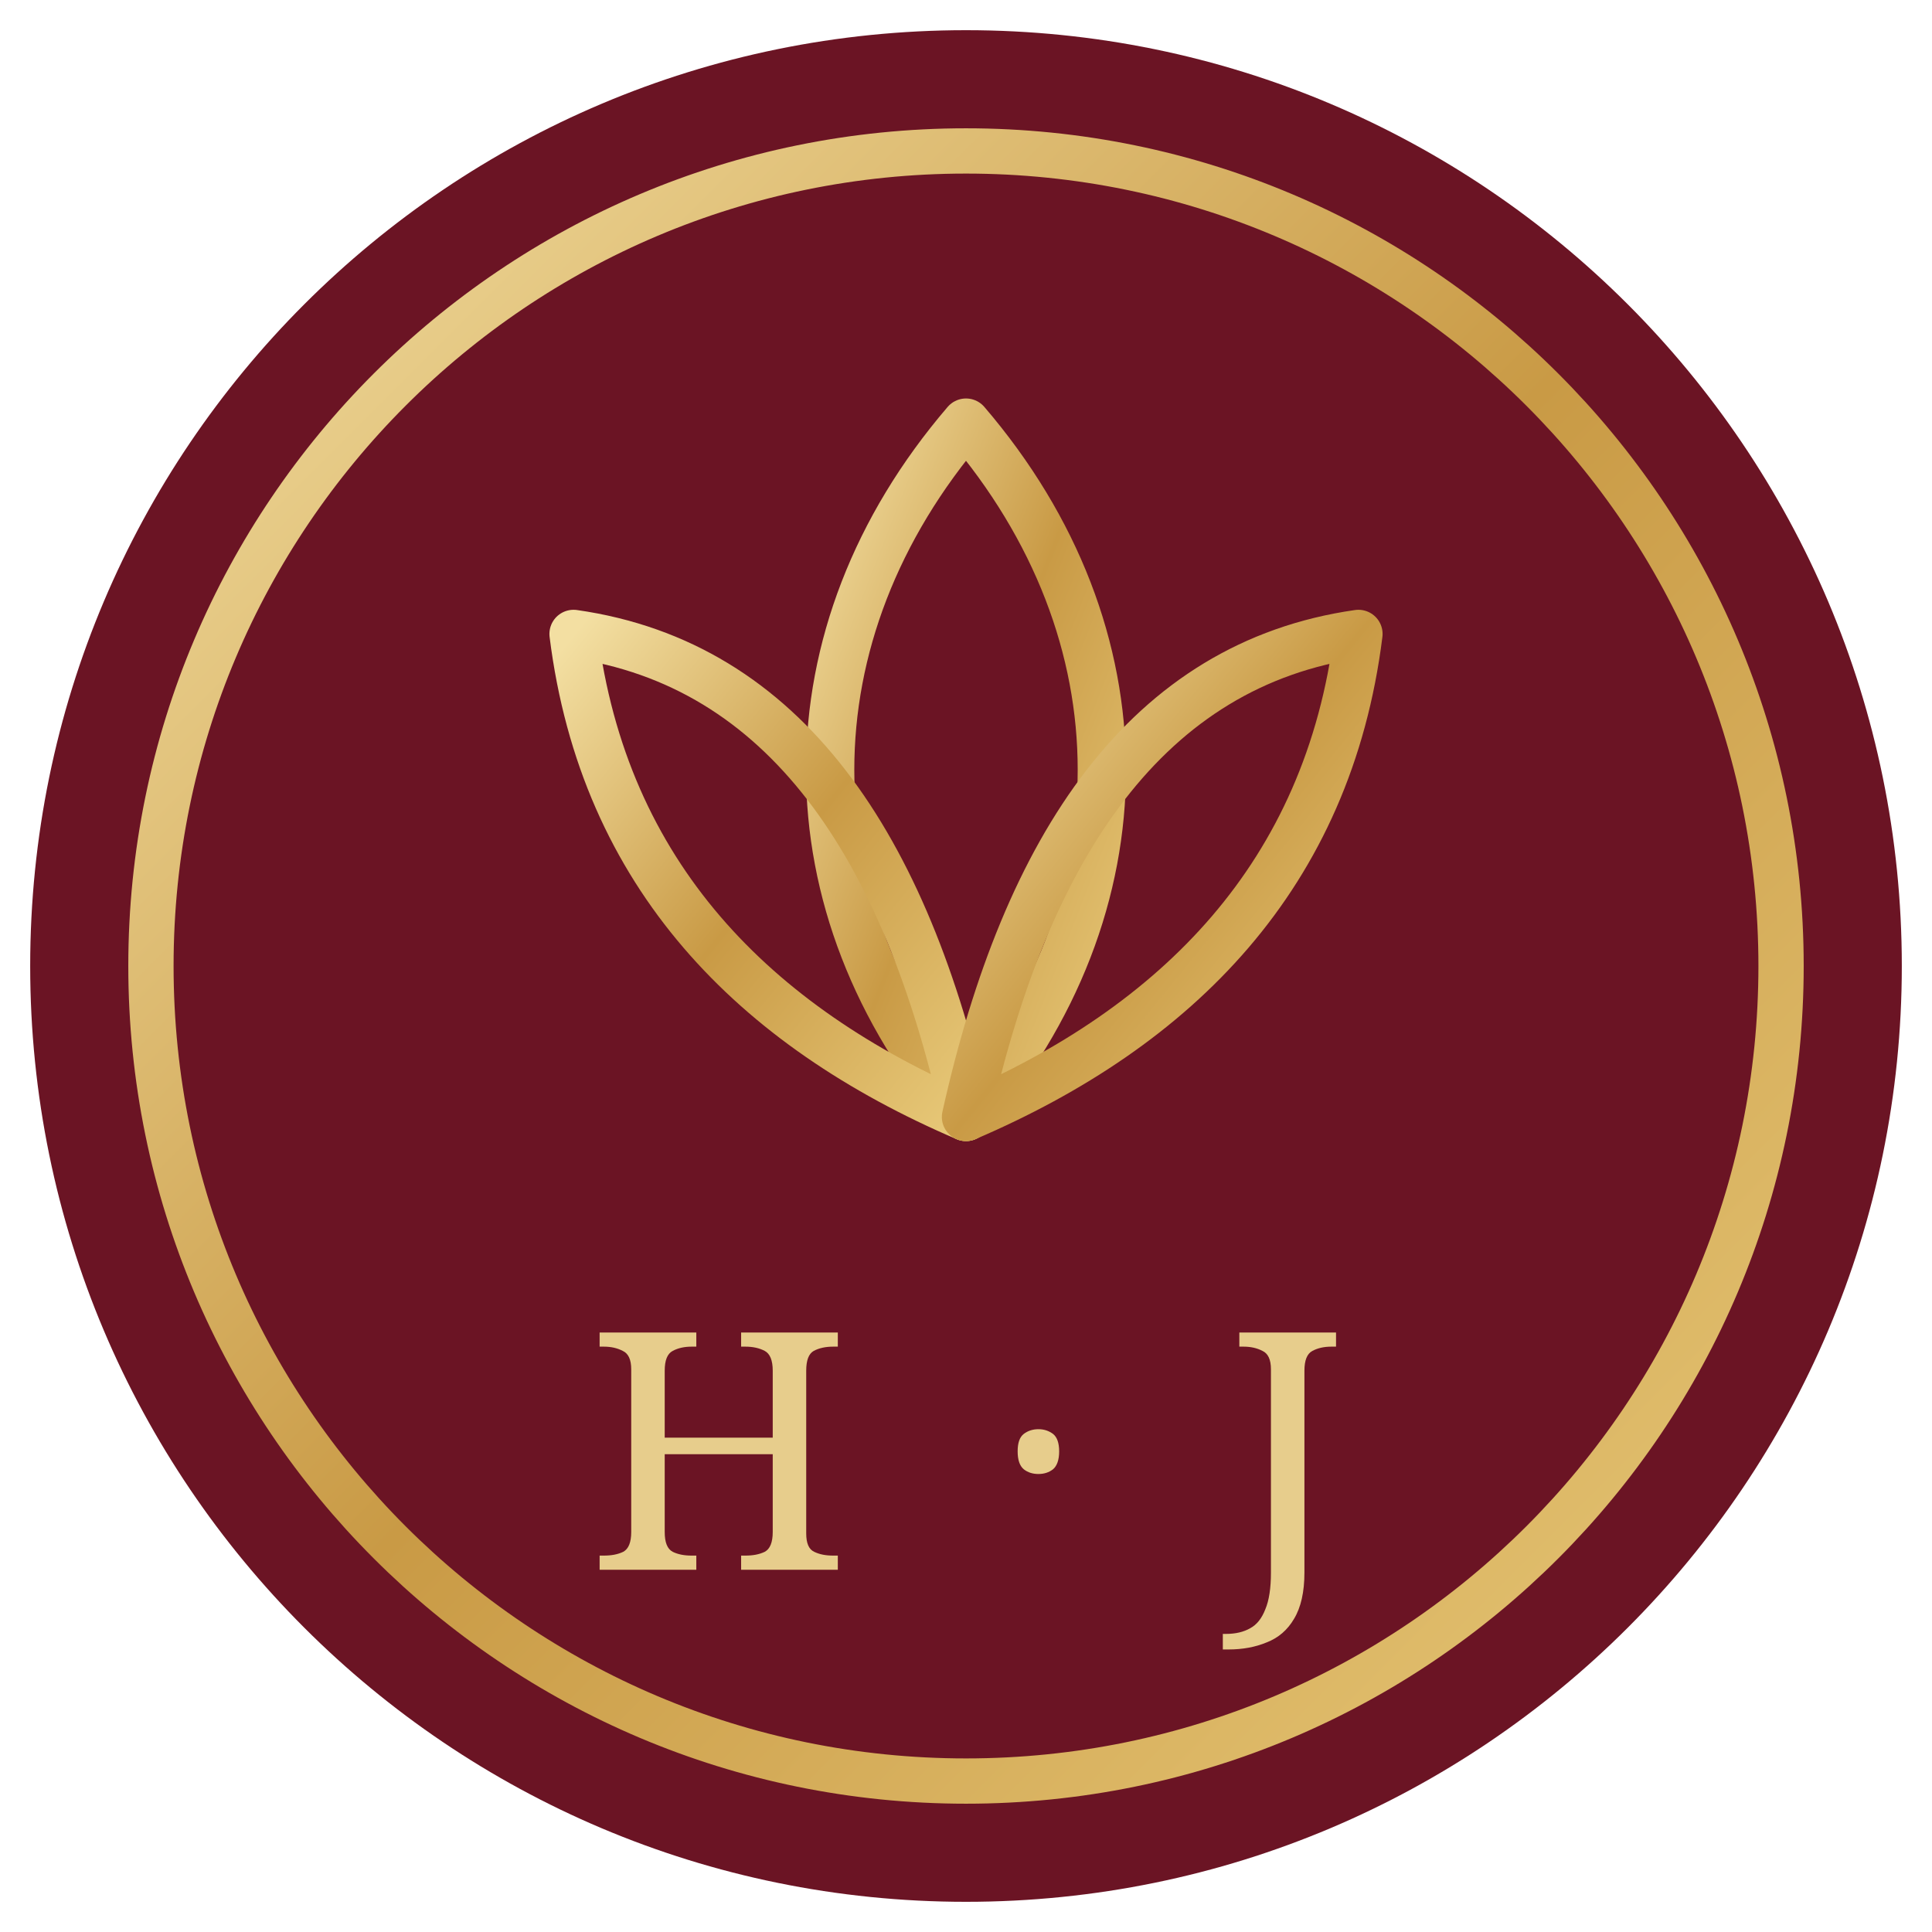
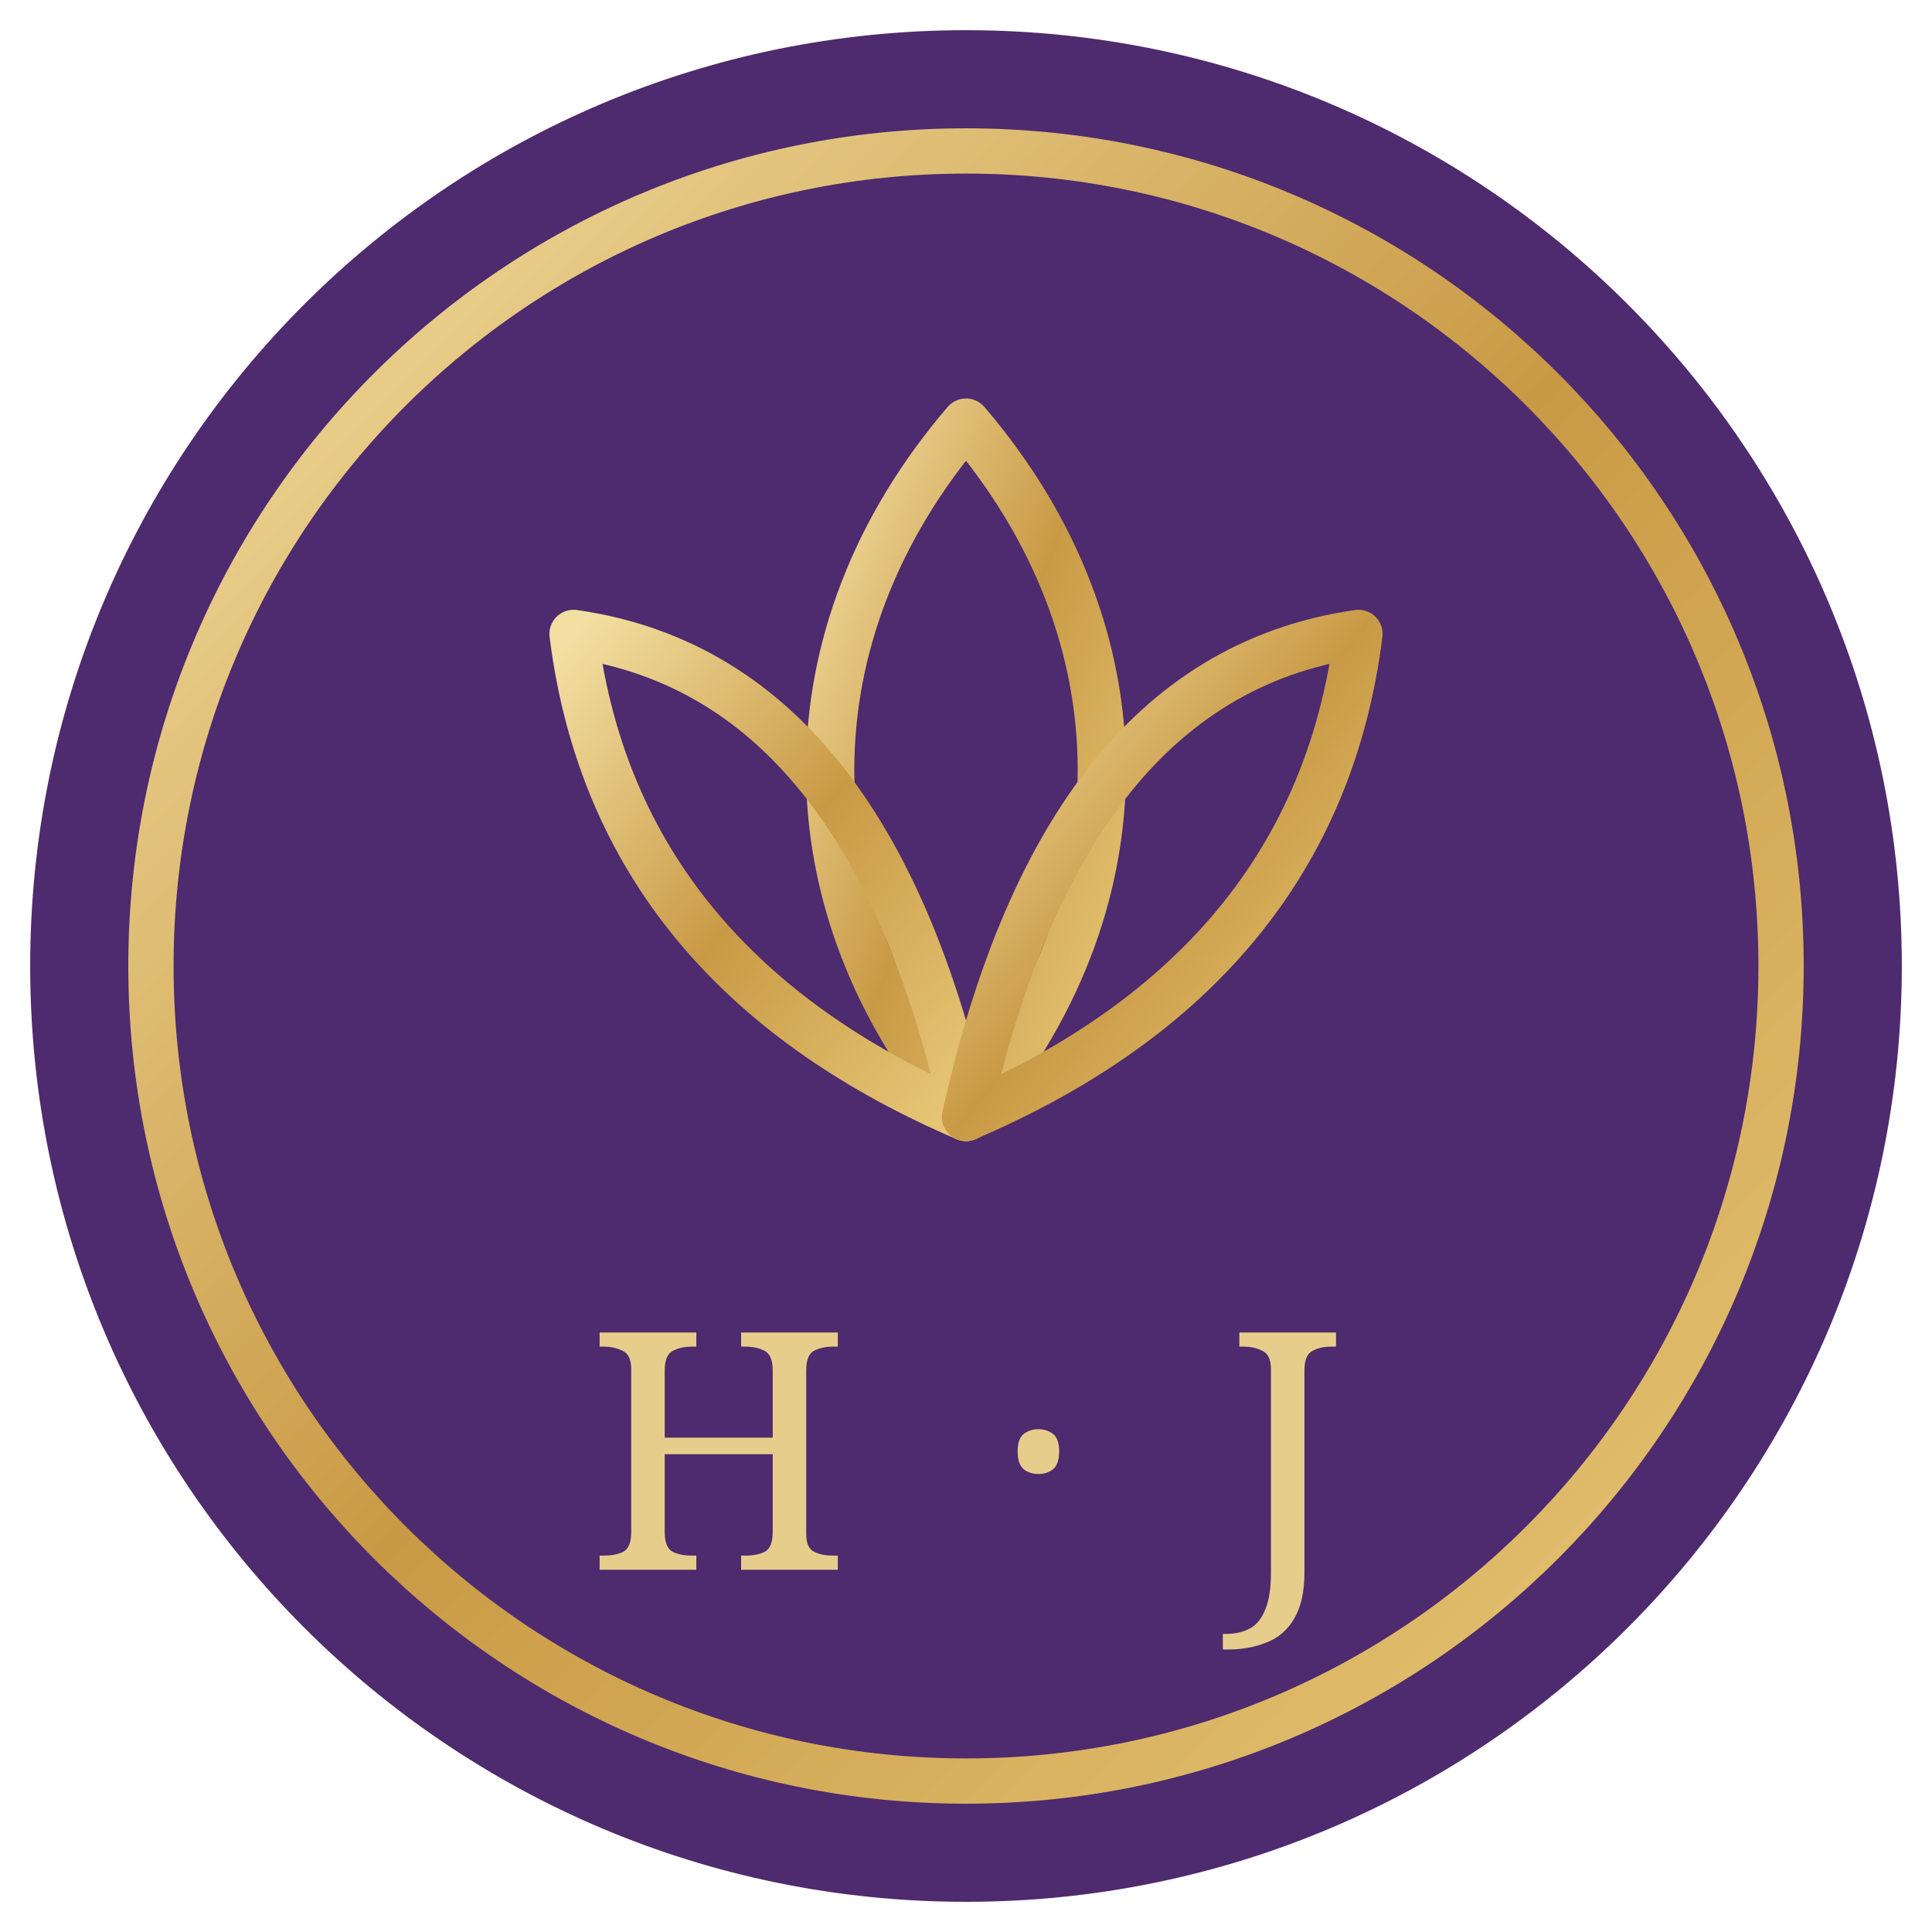
<svg xmlns="http://www.w3.org/2000/svg" viewBox="0 0 64 64">
  <defs>
    <linearGradient id="g" x1="0" y1="0" x2="1" y2="1">
      <stop offset="0" stop-color="#F3DFA2" />
      <stop offset=".5" stop-color="#C99A45" />
      <stop offset="1" stop-color="#E7C878" />
    </linearGradient>
  </defs>
-   <circle cx="32" cy="32" r="31" fill="#6B1424" />
+   <circle cx="32" cy="32" r="31" fill="#4E2A6E" />
  <circle cx="32" cy="32" r="27" fill="none" stroke="url(#g)" stroke-width="1.5" />
  <g fill="none" stroke="url(#g)" stroke-width="1.6" stroke-linejoin="round">
    <path d="M32 14 C 38 21 38 30 32 37 C 26 30 26 21 32 14 Z" />
    <path d="M32 37 C 25 34 20 29 19 21 C 26 22 30 28 32 37 Z" />
    <path d="M32 37 C 39 34 44 29 45 21 C 38 22 34 28 32 37 Z" />
  </g>
  <text x="32" y="52" text-anchor="middle" font-family="Georgia, serif" font-size="11" fill="#E7CD8C" letter-spacing="1">H · J</text>
</svg>
